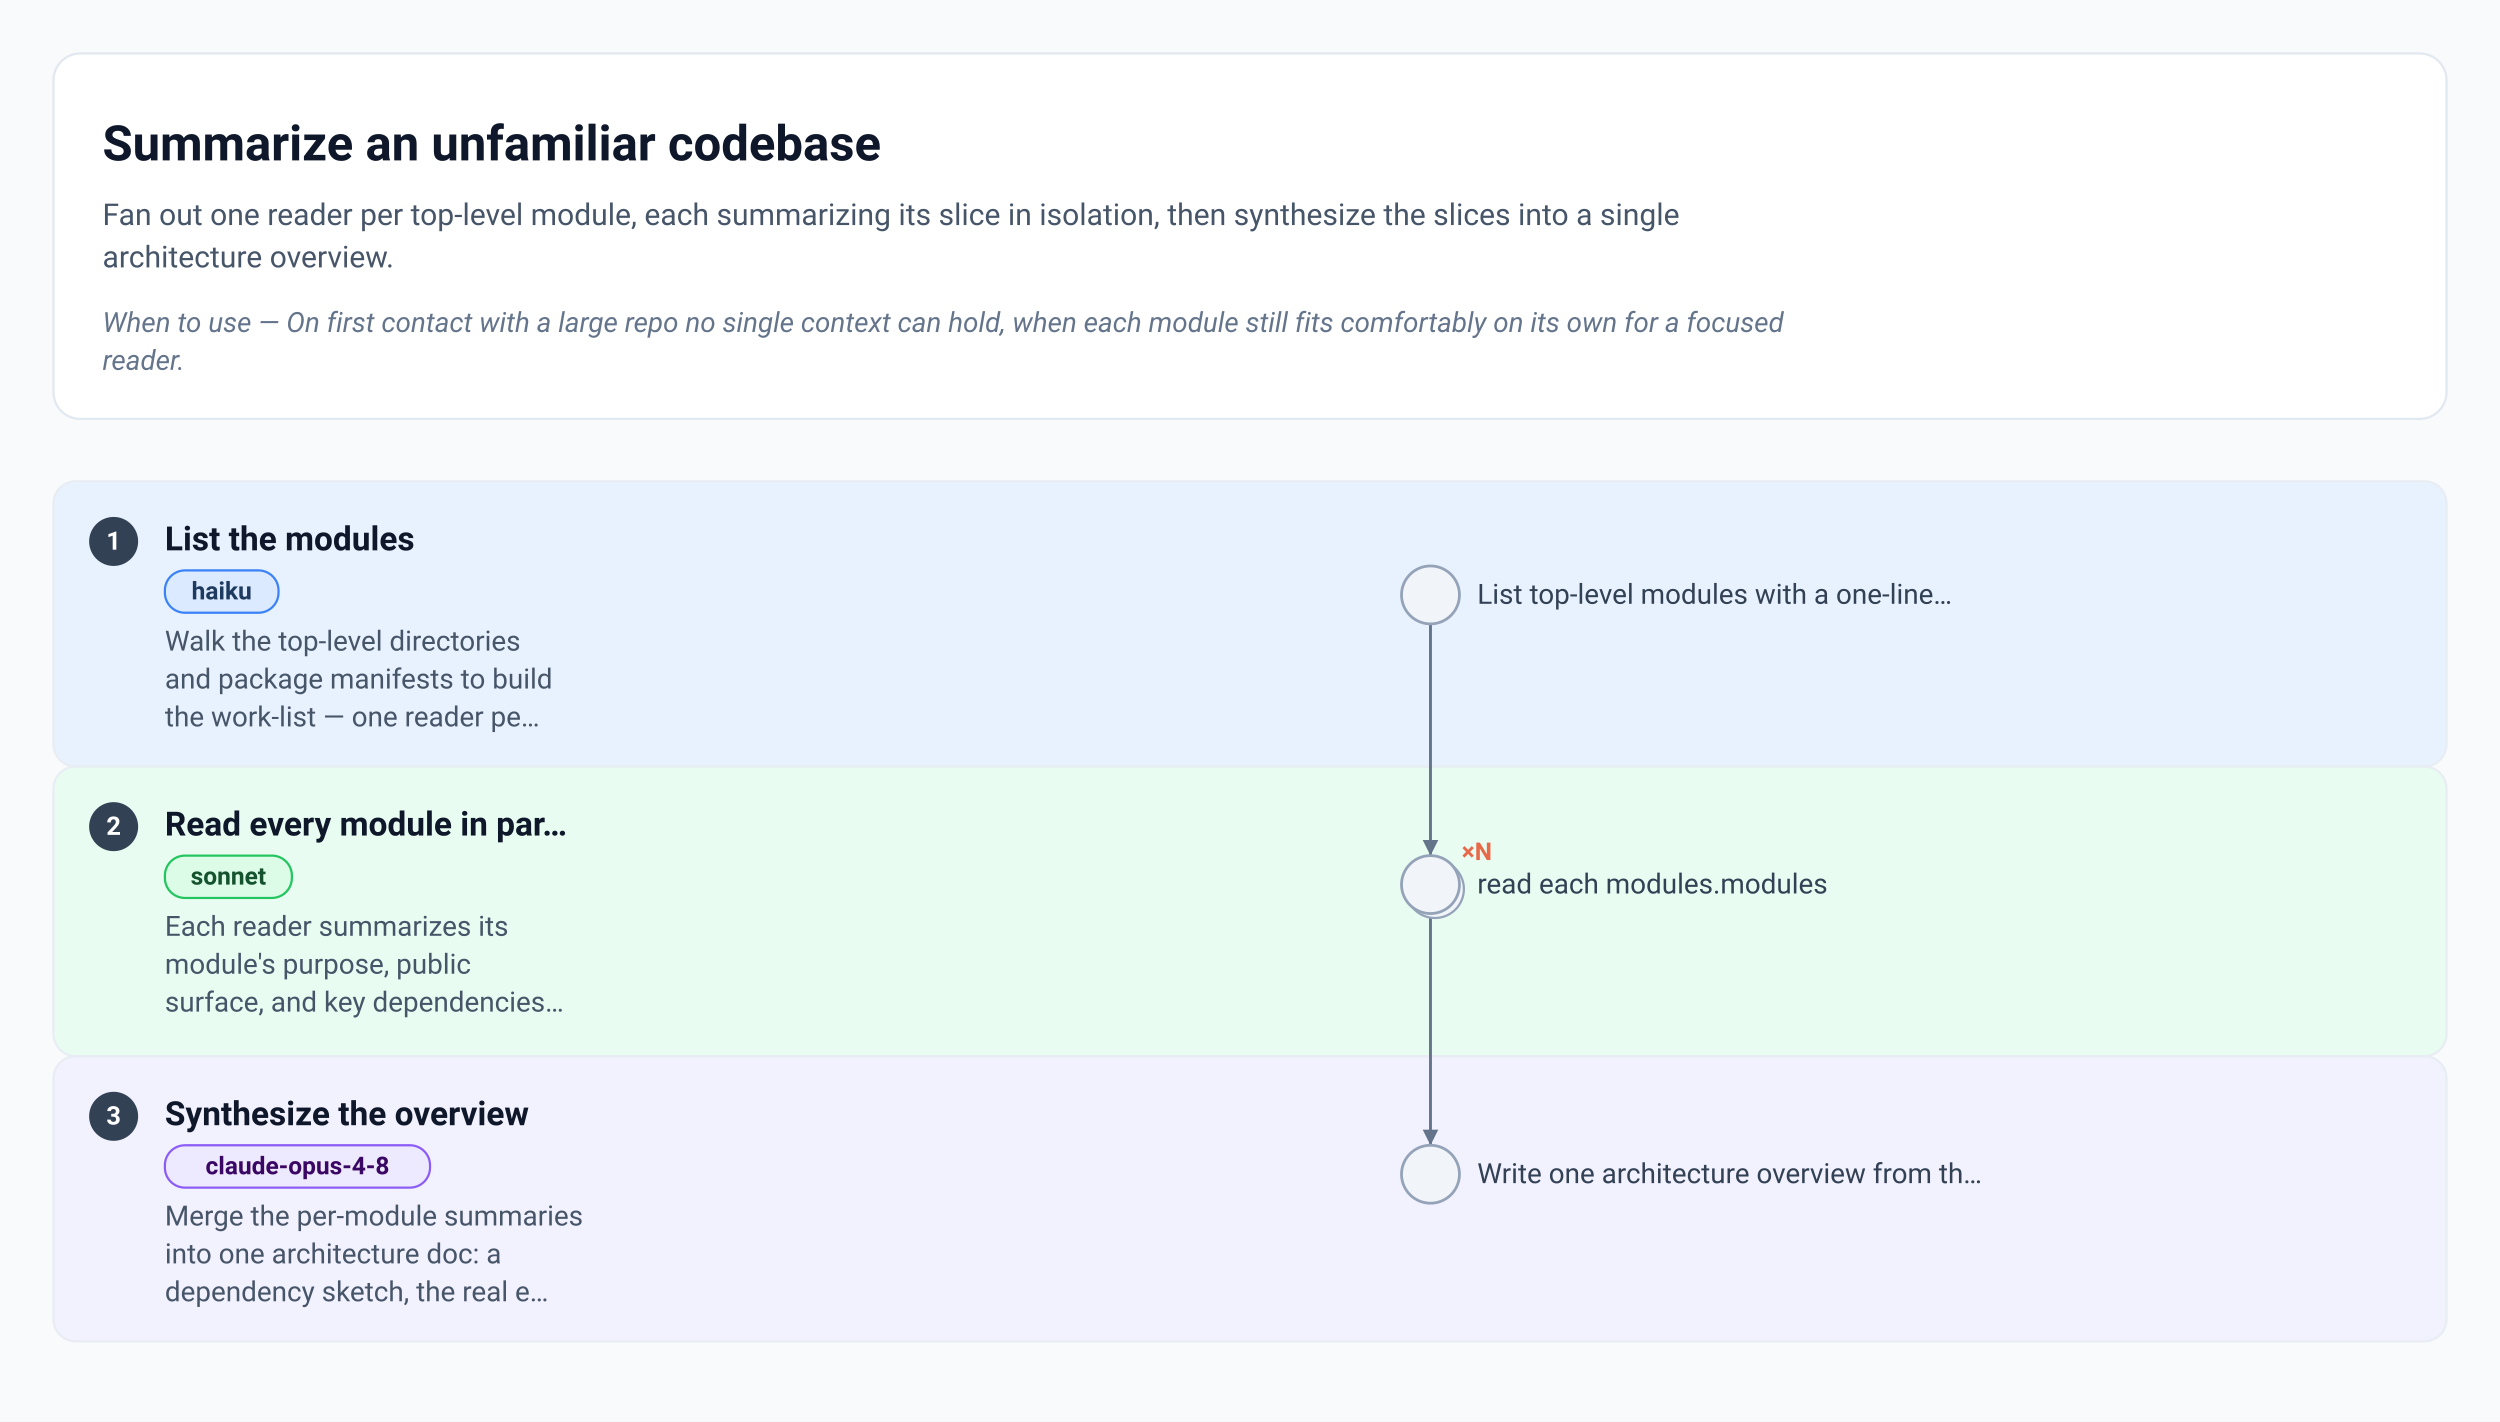
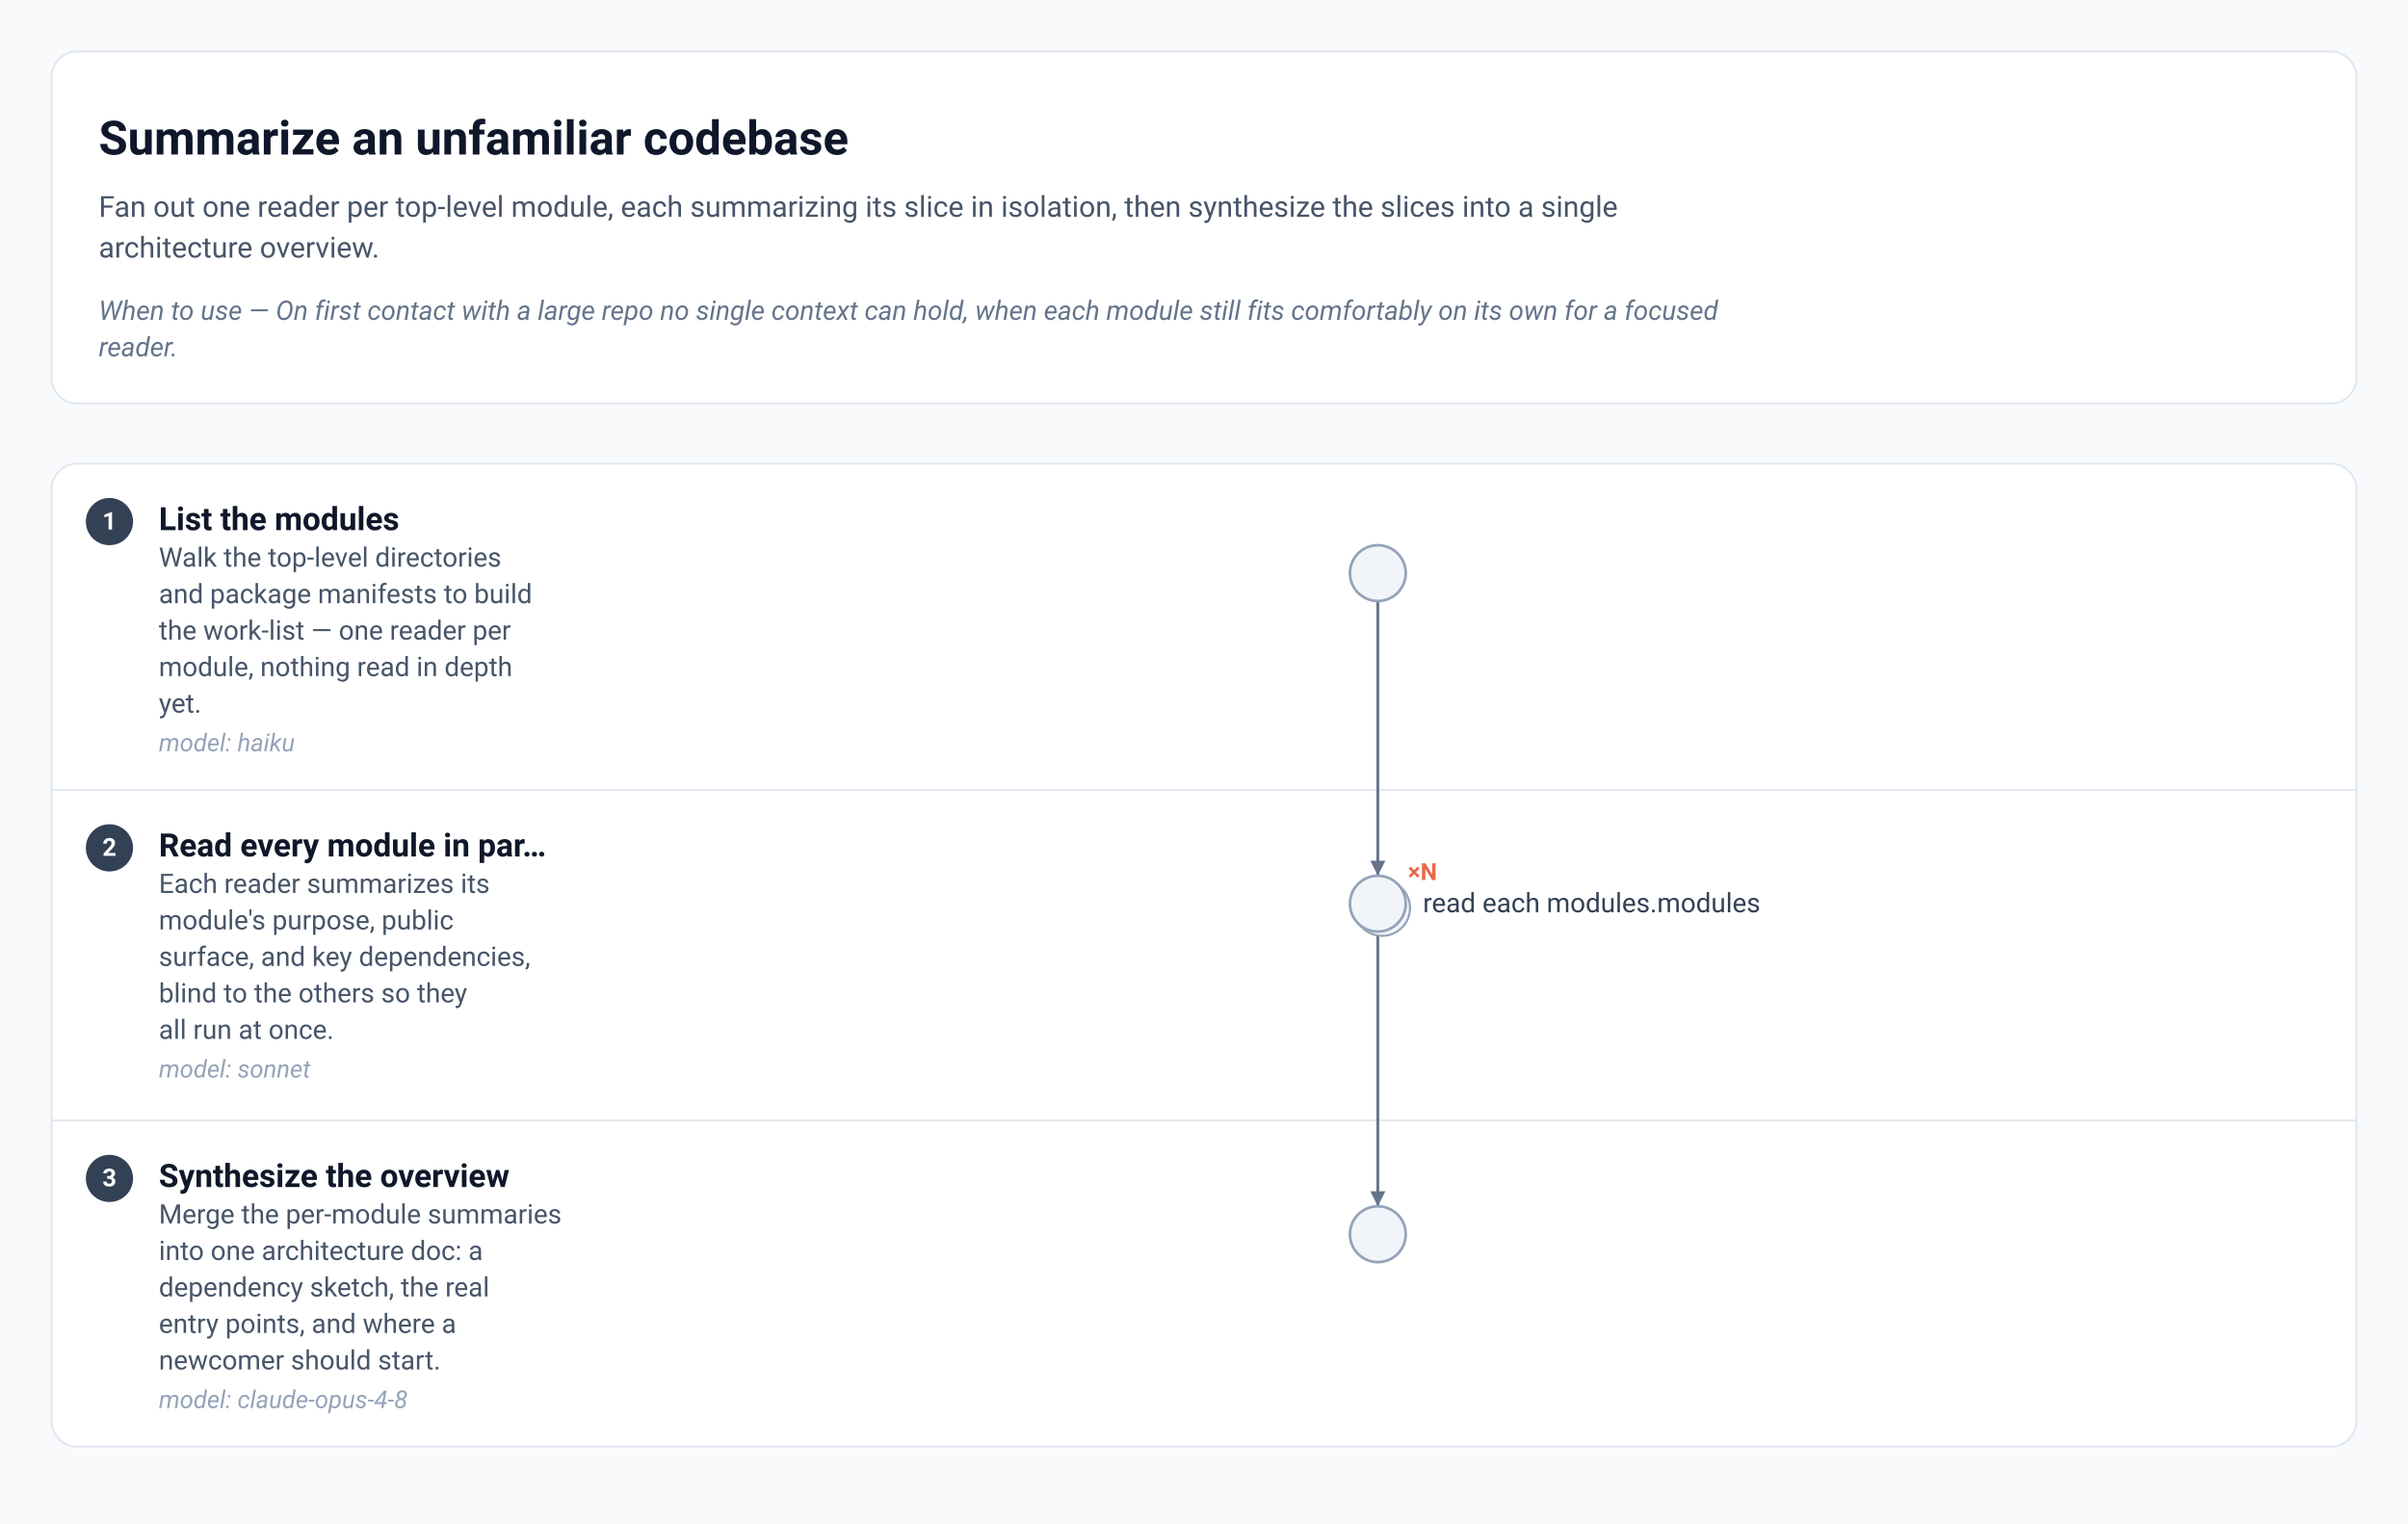
- <svg xmlns="http://www.w3.org/2000/svg" width="1122" height="638" viewBox="0 0 1122 638" font-family="-apple-system, BlinkMacSystemFont, 'Segoe UI', Roboto, Helvetica, Arial, sans-serif">
-   <rect width="1122" height="638" fill="#f8fafc" />
+ <svg xmlns="http://www.w3.org/2000/svg" width="1122" height="710" viewBox="0 0 1122 710" font-family="-apple-system, BlinkMacSystemFont, 'Segoe UI', Roboto, Helvetica, Arial, sans-serif">
+   <rect width="1122" height="710" fill="#f8fafc" />
  <g transform="translate(0 24)">
    <g class="header-card">
      <rect x="24" y="0" width="1074" height="164" rx="12" fill="#ffffff" stroke="#e2e8f0" stroke-width="1" />
      <text x="46" y="48" font-size="22" fill="#0f172a" font-weight="700">Summarize an unfamiliar codebase</text>
      <text x="46" y="77" font-size="13.5" fill="#475569">Fan out one reader per top-level module, each summarizing its slice in isolation, then synthesize the slices into a single</text>
      <text x="46" y="96" font-size="13.5" fill="#475569">architecture overview.</text>
      <text x="46" y="125" font-size="12.5" fill="#64748b" font-style="italic">When to use — On first contact with a large repo no single context can hold, when each module still fits comfortably on its own for a focused</text>
      <text x="46" y="142" font-size="12.5" fill="#64748b" font-style="italic">reader.</text>
    </g>
  </g>
  <g transform="translate(0 204)">
-     <rect class="swimlane" x="24" y="12" width="1074" height="128" rx="10" fill="#dbeafe" fill-opacity="0.55" stroke="#e8edf3" stroke-width="1" />
-     <rect class="swimlane" x="24" y="140" width="1074" height="130" rx="10" fill="#dcfce7" fill-opacity="0.55" stroke="#e8edf3" stroke-width="1" />
-     <rect class="swimlane" x="24" y="270" width="1074" height="128" rx="10" fill="#ede9fe" fill-opacity="0.55" stroke="#e8edf3" stroke-width="1" />
+     <rect x="24" y="12" width="1074" height="458" rx="12" fill="#ffffff" stroke="#e2e8f0" stroke-width="1" />
+     <g class="swimlane" />
+     <g class="swimlane">
+       <line x1="24" y1="164" x2="1098" y2="164" stroke="#e2e8f0" stroke-width="1" />
+     </g>
+     <g class="swimlane">
+       <line x1="24" y1="318" x2="1098" y2="318" stroke="#e2e8f0" stroke-width="1" />
+     </g>
    <g transform="translate(0 12)">
      <g class="lane-label">
        <circle cx="51" cy="27" r="11" fill="#334155" />
        <text x="51" y="30.7" font-size="11.5" fill="#ffffff" font-weight="700" text-anchor="middle">1</text>
        <text x="74" y="31" font-size="15" fill="#0f172a" font-weight="700">List the modules</text>
-         <rect x="74" y="40" width="51" height="19" rx="9" fill="#dbeafe" stroke="#3b82f6" stroke-width="1" />
-         <text x="99.5" y="53" font-size="11" fill="#1e3a5f" font-weight="600" text-anchor="middle">haiku</text>
-         <text x="74" y="76" font-size="12.5" fill="#475569">Walk the top-level directories</text>
-         <text x="74" y="93" font-size="12.5" fill="#475569">and package manifests to build</text>
-         <text x="74" y="110" font-size="12.5" fill="#475569">the work-list — one reader pe…</text>
+         <text x="74" y="48" font-size="12.5" fill="#475569">Walk the top-level directories</text>
+         <text x="74" y="65" font-size="12.5" fill="#475569">and package manifests to build</text>
+         <text x="74" y="82" font-size="12.5" fill="#475569">the work-list — one reader per</text>
+         <text x="74" y="99" font-size="12.5" fill="#475569">module, nothing read in depth</text>
+         <text x="74" y="116" font-size="12.5" fill="#475569">yet.</text>
+         <text x="74" y="134" font-size="11.5" fill="#94a3b8" font-style="italic">model: haiku</text>
      </g>
    </g>
-     <g transform="translate(0 140)">
+     <g transform="translate(0 164)">
      <g class="lane-label">
        <circle cx="51" cy="27" r="11" fill="#334155" />
        <text x="51" y="30.7" font-size="11.5" fill="#ffffff" font-weight="700" text-anchor="middle">2</text>
        <text x="74" y="31" font-size="15" fill="#0f172a" font-weight="700">Read every module in par…</text>
-         <rect x="74" y="40" width="57" height="19" rx="9" fill="#dcfce7" stroke="#22c55e" stroke-width="1" />
-         <text x="102.5" y="53" font-size="11" fill="#14532d" font-weight="600" text-anchor="middle">sonnet</text>
-         <text x="74" y="76" font-size="12.5" fill="#475569">Each reader summarizes its</text>
-         <text x="74" y="93" font-size="12.5" fill="#475569">module's purpose, public</text>
-         <text x="74" y="110" font-size="12.5" fill="#475569">surface, and key dependencies…</text>
+         <text x="74" y="48" font-size="12.5" fill="#475569">Each reader summarizes its</text>
+         <text x="74" y="65" font-size="12.5" fill="#475569">module's purpose, public</text>
+         <text x="74" y="82" font-size="12.5" fill="#475569">surface, and key dependencies,</text>
+         <text x="74" y="99" font-size="12.5" fill="#475569">blind to the others so they</text>
+         <text x="74" y="116" font-size="12.5" fill="#475569">all run at once.</text>
+         <text x="74" y="134" font-size="11.5" fill="#94a3b8" font-style="italic">model: sonnet</text>
      </g>
    </g>
-     <g transform="translate(0 270)">
+     <g transform="translate(0 318)">
      <g class="lane-label">
        <circle cx="51" cy="27" r="11" fill="#334155" />
        <text x="51" y="30.7" font-size="11.5" fill="#ffffff" font-weight="700" text-anchor="middle">3</text>
        <text x="74" y="31" font-size="15" fill="#0f172a" font-weight="700">Synthesize the overview</text>
-         <rect x="74" y="40" width="119" height="19" rx="9" fill="#ede9fe" stroke="#8b5cf6" stroke-width="1" />
-         <text x="133.5" y="53" font-size="11" fill="#3b0764" font-weight="600" text-anchor="middle">claude-opus-4-8</text>
-         <text x="74" y="76" font-size="12.5" fill="#475569">Merge the per-module summaries</text>
-         <text x="74" y="93" font-size="12.5" fill="#475569">into one architecture doc: a</text>
-         <text x="74" y="110" font-size="12.5" fill="#475569">dependency sketch, the real e…</text>
+         <text x="74" y="48" font-size="12.5" fill="#475569">Merge the per-module summaries</text>
+         <text x="74" y="65" font-size="12.5" fill="#475569">into one architecture doc: a</text>
+         <text x="74" y="82" font-size="12.5" fill="#475569">dependency sketch, the real</text>
+         <text x="74" y="99" font-size="12.5" fill="#475569">entry points, and where a</text>
+         <text x="74" y="116" font-size="12.5" fill="#475569">newcomer should start.</text>
+         <text x="74" y="134" font-size="11.5" fill="#94a3b8" font-style="italic">model: claude-opus-4-8</text>
      </g>
    </g>
    <g class="topology" transform="translate(338 0)">
      <g class="edge">
-         <path d="M 304 76 L 304 180" fill="none" stroke="#64748b" stroke-width="1.3" />
-         <polygon points="304,180 300.5,173 307.5,173" fill="#64748b" />
+         <path d="M 304 76 L 304 204" fill="none" stroke="#64748b" stroke-width="1.3" />
+         <polygon points="304,204 300.5,197 307.5,197" fill="#64748b" />
      </g>
      <g class="edge">
-         <path d="M 304 206 L 304 310" fill="none" stroke="#64748b" stroke-width="1.3" />
-         <polygon points="304,310 300.5,303 307.5,303" fill="#64748b" />
+         <path d="M 304 230 L 304 358" fill="none" stroke="#64748b" stroke-width="1.3" />
+         <polygon points="304,358 300.5,351 307.5,351" fill="#64748b" />
      </g>
      <g class="agent-node">
        <circle cx="304" cy="63" r="13" fill="#f1f5f9" stroke="#94a3b8" stroke-width="1.25" />
-         <text x="325" y="67" font-size="12.5" fill="#334155">List top-level modules with a one-line…</text>
      </g>
      <g class="agent-node">
-         <circle cx="306" cy="195" r="13" fill="#f1f5f9" stroke="#94a3b8" stroke-width="1" />
-         <circle cx="304" cy="193" r="13" fill="#f1f5f9" stroke="#94a3b8" stroke-width="1.25" />
-         <text x="325" y="197" font-size="12.5" fill="#334155">read each modules.modules</text>
-         <text x="318" y="182" font-size="11" font-weight="700" fill="#e8694a">×N</text>
+         <circle cx="306" cy="219" r="13" fill="#f1f5f9" stroke="#94a3b8" stroke-width="1" />
+         <circle cx="304" cy="217" r="13" fill="#f1f5f9" stroke="#94a3b8" stroke-width="1.25" />
+         <text x="325" y="221" font-size="12.5" fill="#334155">read each modules.modules</text>
+         <text x="318" y="206" font-size="11" font-weight="700" fill="#e8694a">×N</text>
      </g>
      <g class="agent-node">
-         <circle cx="304" cy="323" r="13" fill="#f1f5f9" stroke="#94a3b8" stroke-width="1.25" />
-         <text x="325" y="327" font-size="12.5" fill="#334155">Write one architecture overview from th…</text>
+         <circle cx="304" cy="371" r="13" fill="#f1f5f9" stroke="#94a3b8" stroke-width="1.25" />
      </g>
    </g>
  </g>
</svg>
